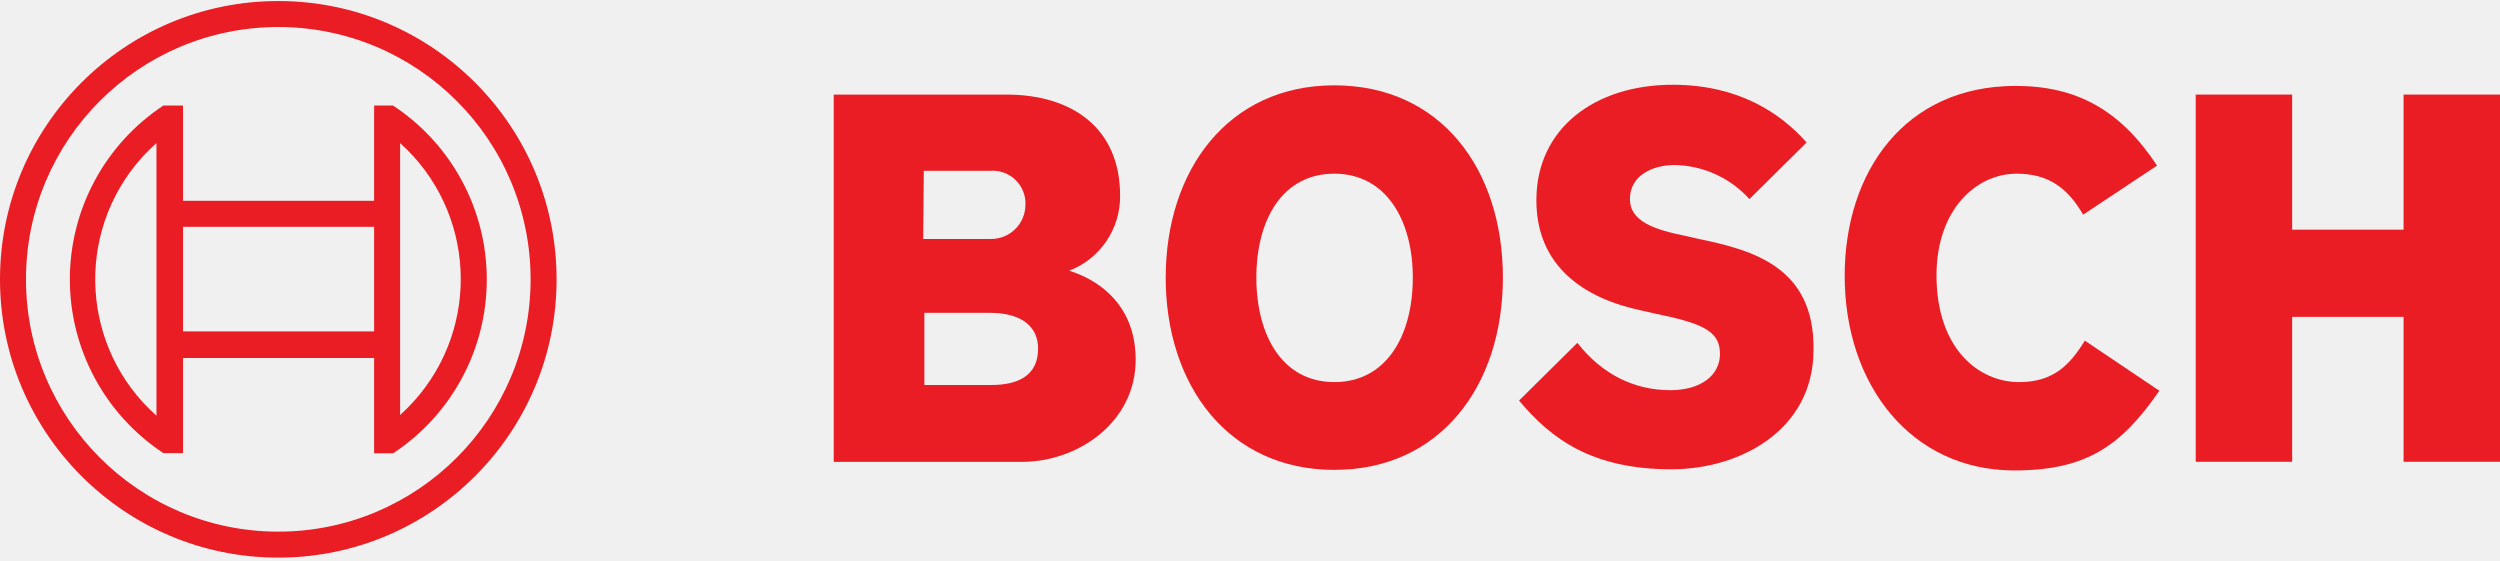
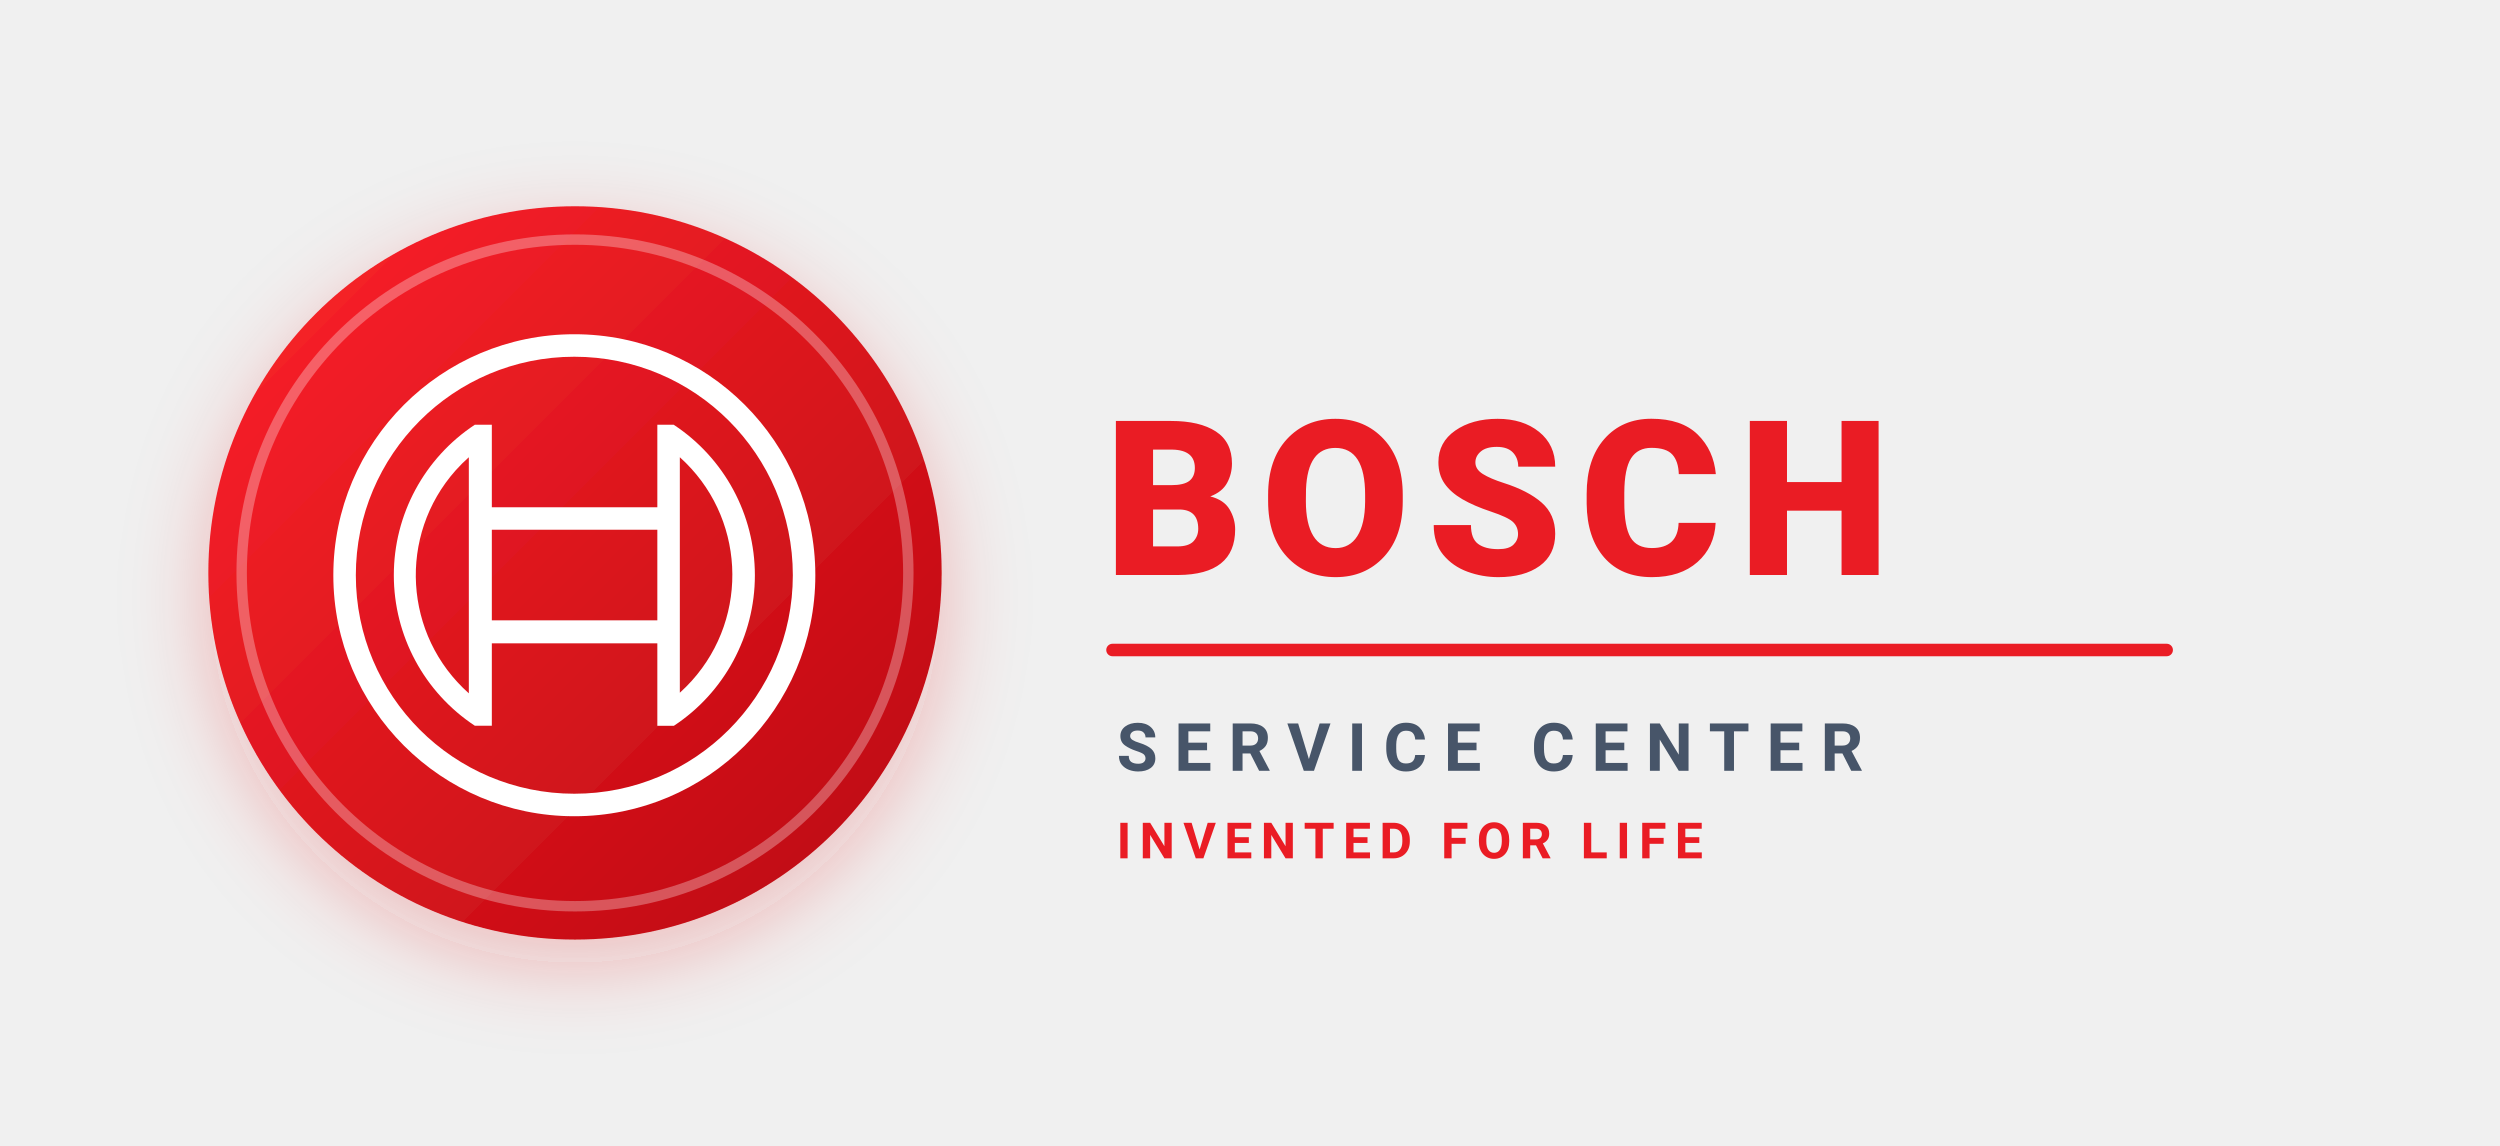
- <svg xmlns="http://www.w3.org/2000/svg" width="433" height="97" viewBox="0 0 433 97">
-   <g>
-     <g id="symbol" fill="#EA1C24">
-       <path d="M48.2.18a48.2,48.2,0,1,0,48.2,48.2A48.2,48.2,0,0,0,48.2.18Zm0,91.9a43.7,43.7,0,1,1,43.7-43.7,43.71,43.71,0,0,1-43.7,43.7Z" />
-       <path d="M68.1,18.28H64.8v16.5H31.7V18.28H28.3a36.06,36.06,0,0,0,0,60.2h3.4V62H64.8v16.5h3.3a36.05,36.05,0,0,0,0-60.2ZM27.1,72A31.59,31.59,0,0,1,24.47,27.4a32.51,32.51,0,0,1,2.63-2.62Zm37.7-14.6H31.7V39.28H64.8Zm4.5,14.5v-10h0V34.78h0v-10a31.65,31.65,0,0,1,2.39,44.71A33.68,33.68,0,0,1,69.3,71.88Z" />
-     </g>
-     <g id="logotype" fill="#EA1C24">
-       <path d="M185.2,46.88a13.77,13.77,0,0,0,8.8-13c0-11.7-8.3-17.5-19.7-17.5H144.4V80h32.5c10,0,19.8-7,19.8-17.7C196.7,49.58,185.2,47,185.2,46.88ZM160,29.58h11.6a5.66,5.66,0,0,1,6,5.31q0,.34,0,.69a5.93,5.93,0,0,1-6,5.81H159.9Zm11.7,37.1H160.1V54.18h11.3c5.7,0,8.4,2.5,8.4,6.2C179.8,65,176.4,66.68,171.7,66.68Z" />
-       <path d="M231.1,14.78c-18.4,0-29.2,14.7-29.2,33.3s10.8,33.3,29.2,33.3,29.2-14.6,29.2-33.3S249.6,14.78,231.1,14.78Zm0,51.4c-9,0-13.5-8.1-13.5-18.1s4.5-18,13.5-18,13.6,8.1,13.6,18C244.7,58.18,240.1,66.18,231.1,66.18Z" />
-       <path d="M294.2,41.38l-2.2-.5c-5.4-1.1-9.7-2.5-9.7-6.4,0-4.2,4.1-5.9,7.7-5.9a17.86,17.86,0,0,1,13,5.9l9.9-9.8c-4.5-5.1-11.8-10-23.2-10-13.4,0-23.6,7.5-23.6,20,0,11.4,8.2,17,18.2,19.1l2.2.5c8.3,1.7,11.4,3,11.4,7,0,3.8-3.4,6.3-8.6,6.3-6.2,0-11.8-2.7-16.1-8.2l-10.1,10c5.6,6.7,12.7,11.9,26.4,11.9,11.9,0,24.6-6.8,24.6-20.7C314.3,46.08,303.3,43.28,294.2,41.38Z" />
-       <path d="M349.7,66.18c-7,0-14.3-5.8-14.3-18.5,0-11.3,6.8-17.6,13.9-17.6,5.6,0,8.9,2.6,11.5,7.1l12.8-8.5c-6.4-9.7-14-13.8-24.5-13.8-19.2,0-29.6,14.9-29.6,32.9,0,18.9,11.5,33.7,29.4,33.7,12.6,0,18.6-4.4,25.1-13.8L361.1,59C358.5,63.18,355.7,66.18,349.7,66.18Z" />
-       <polygon points="416.3 16.38 416.3 39.78 397 39.78 397 16.38 380.3 16.38 380.3 79.98 397 79.98 397 54.88 416.3 54.88 416.3 79.98 433 79.98 433 16.38 416.3 16.38" />
-     </g>
+ <svg xmlns="http://www.w3.org/2000/svg" width="600" height="275" viewBox="0 0 600 275">
+   <defs>
+     <linearGradient id="boschGrad" x1="0%" y1="0%" x2="100%" y2="100%">
+       <stop offset="0%" stop-color="#FF242C" />
+       <stop offset="100%" stop-color="#B80810" />
+     </linearGradient>
+     <filter id="boschShadow" x="-20%" y="-20%" width="140%" height="140%">
+       <feDropShadow dx="0" dy="6" stdDeviation="10" flood-color="#EA1C24" flood-opacity="0.25" />
+     </filter>
+   </defs>
+   <circle cx="138" cy="137.5" r="88" fill="url(#boschGrad)" filter="url(#boschShadow)" />
+   <circle cx="138" cy="137.5" r="80" fill="none" stroke="rgba(255,255,255,0.3)" stroke-width="2.5" />
+   <g transform="matrix(1.2 0 0 1.2 80 80)" fill="#ffffff">
+     <path d="M48.2.18a48.2,48.2,0,1,0,48.2,48.2A48.2,48.2,0,0,0,48.2.18Zm0,91.9a43.7,43.7,0,1,1,43.7-43.7,43.71,43.71,0,0,1-43.7,43.7Z" />
+     <path d="M68.1,18.28H64.8v16.5H31.7V18.28H28.3a36.06,36.06,0,0,0,0,60.2h3.4V62H64.8v16.5h3.3a36.05,36.05,0,0,0,0-60.2ZM27.1,72A31.59,31.59,0,0,1,24.47,27.4a32.51,32.51,0,0,1,2.63-2.62Zm37.7-14.6H31.7V39.28H64.8Zm4.5,14.5v-10h0V34.78h0v-10a31.65,31.65,0,0,1,2.39,44.71A33.68,33.68,0,0,1,69.3,71.88Z" />
  </g>
+   <text x="265" y="138" font-family="'Segoe UI', Roboto, Helvetica, Arial, sans-serif" font-weight="900" font-size="52" fill="#EA1C24" letter-spacing="4">BOSCH</text>
+   <line x1="267" y1="156" x2="520" y2="156" stroke="#EA1C24" stroke-width="3" stroke-linecap="round" />
+   <text x="268" y="185" font-family="'Segoe UI', Roboto, Helvetica, Arial, sans-serif" font-weight="700" font-size="16" fill="#475569" letter-spacing="4">SERVICE CENTER</text>
+   <text x="268" y="206" font-family="'Segoe UI', Roboto, Helvetica, Arial, sans-serif" font-weight="600" font-size="12" fill="#EA1C24" letter-spacing="2">INVENTED FOR LIFE</text>
</svg>
